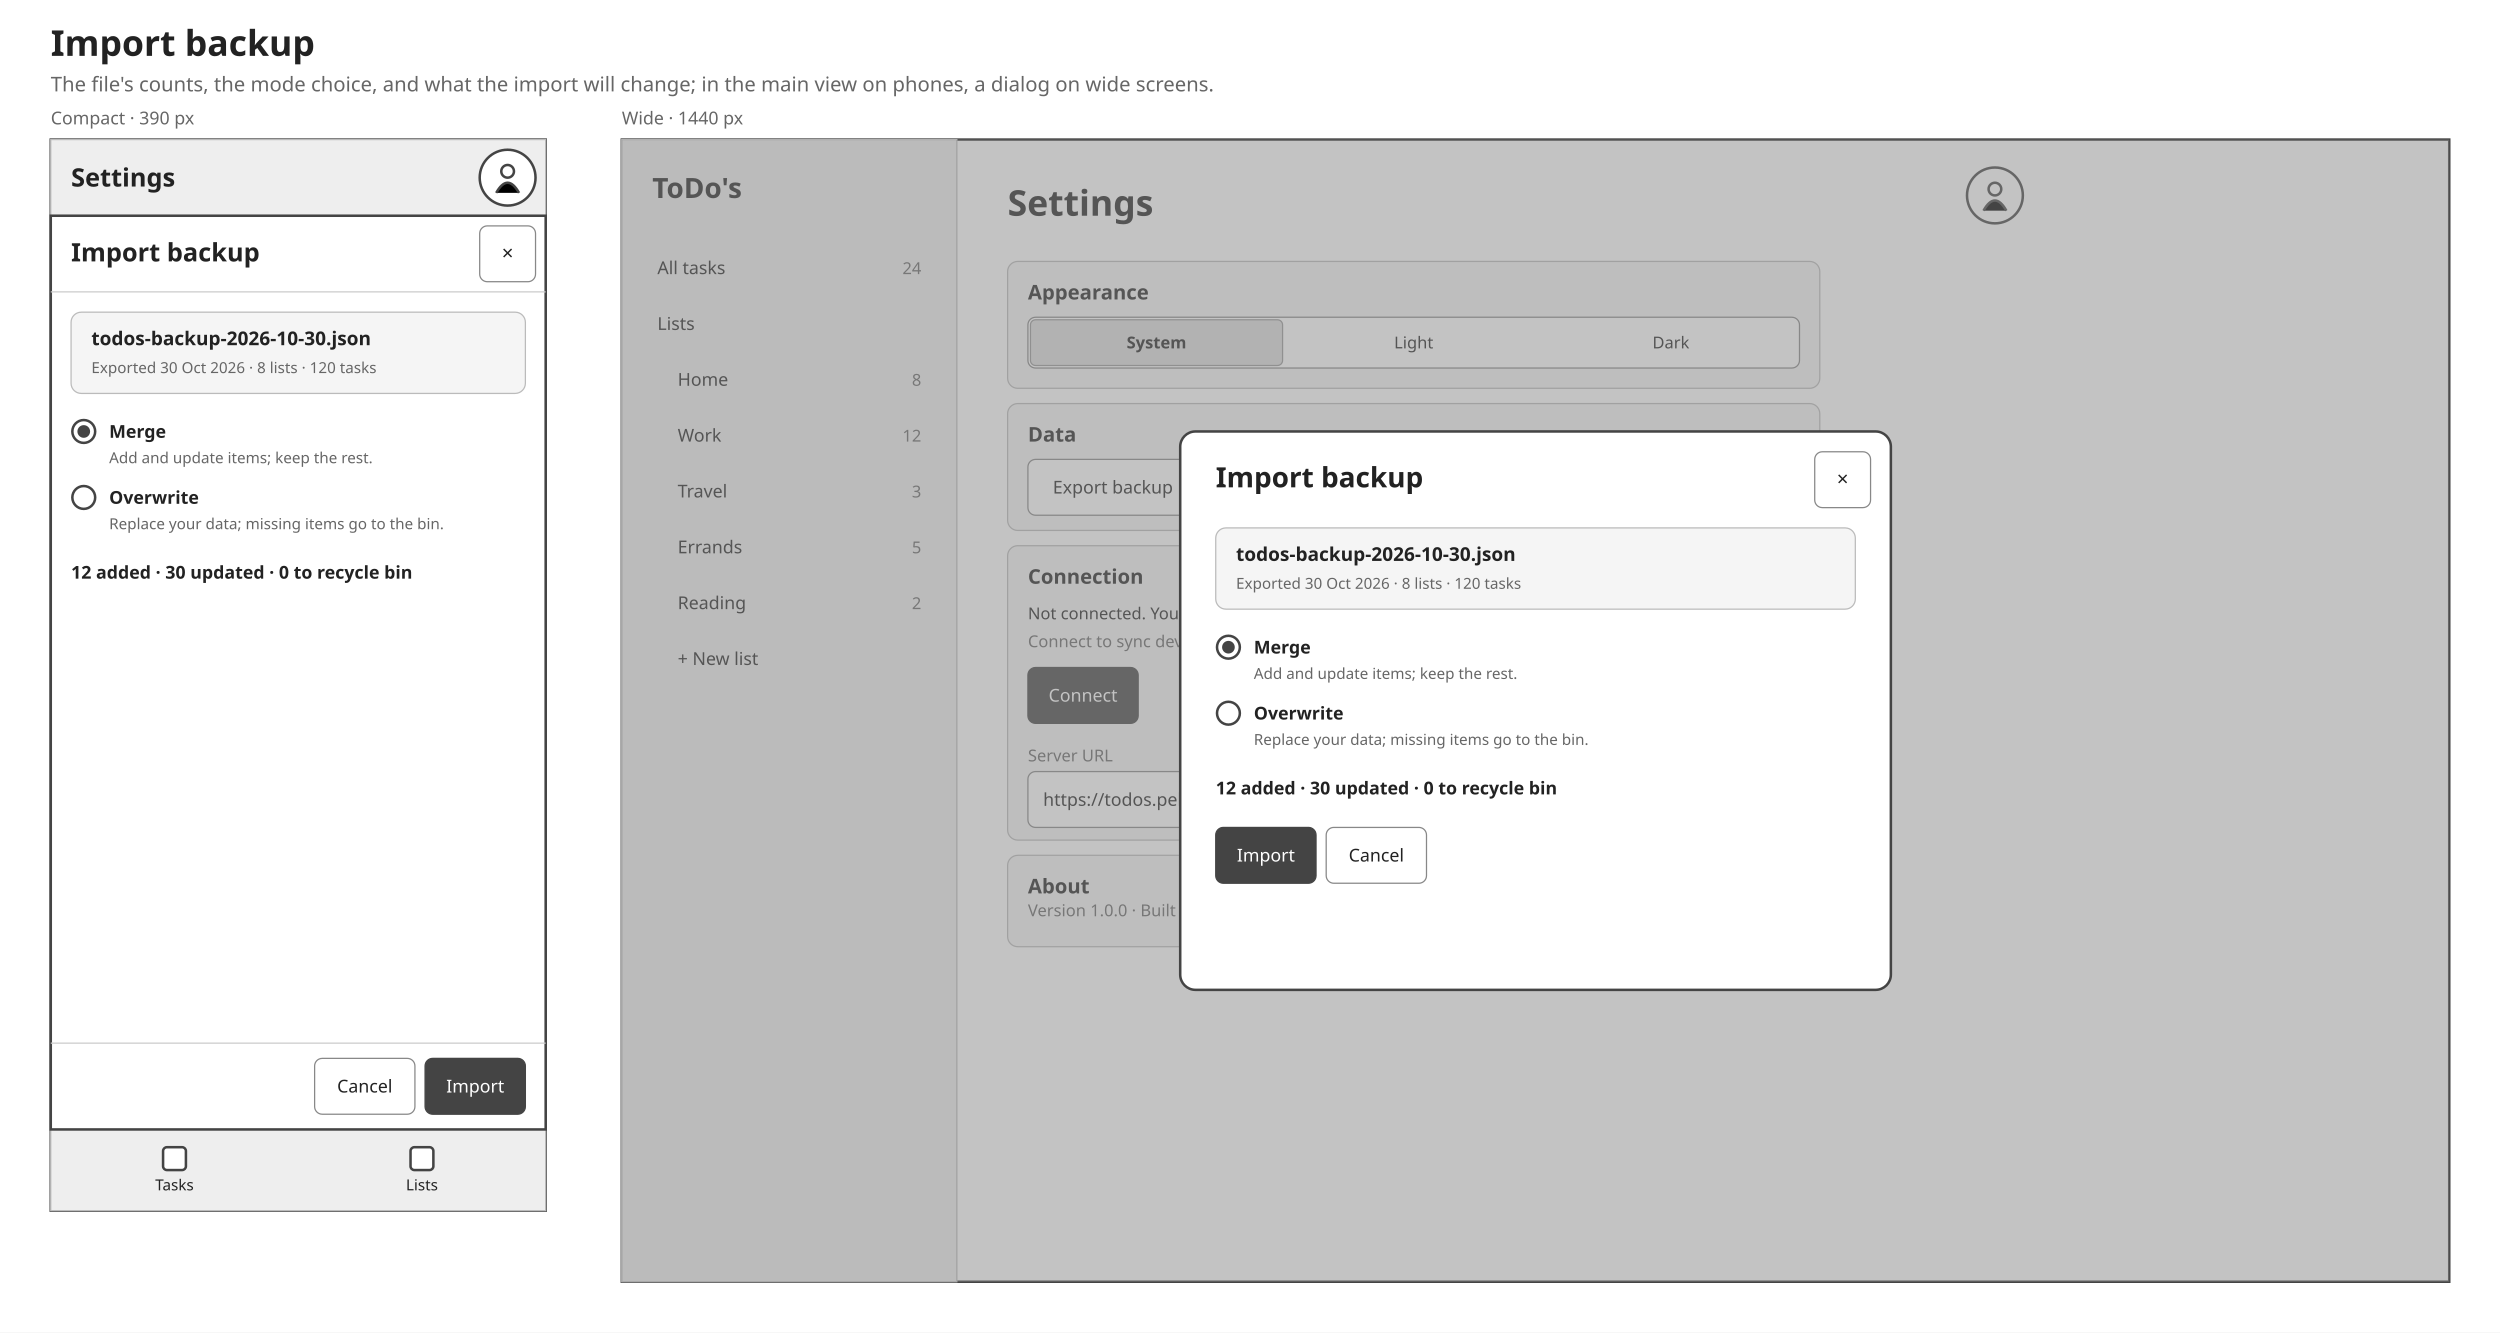
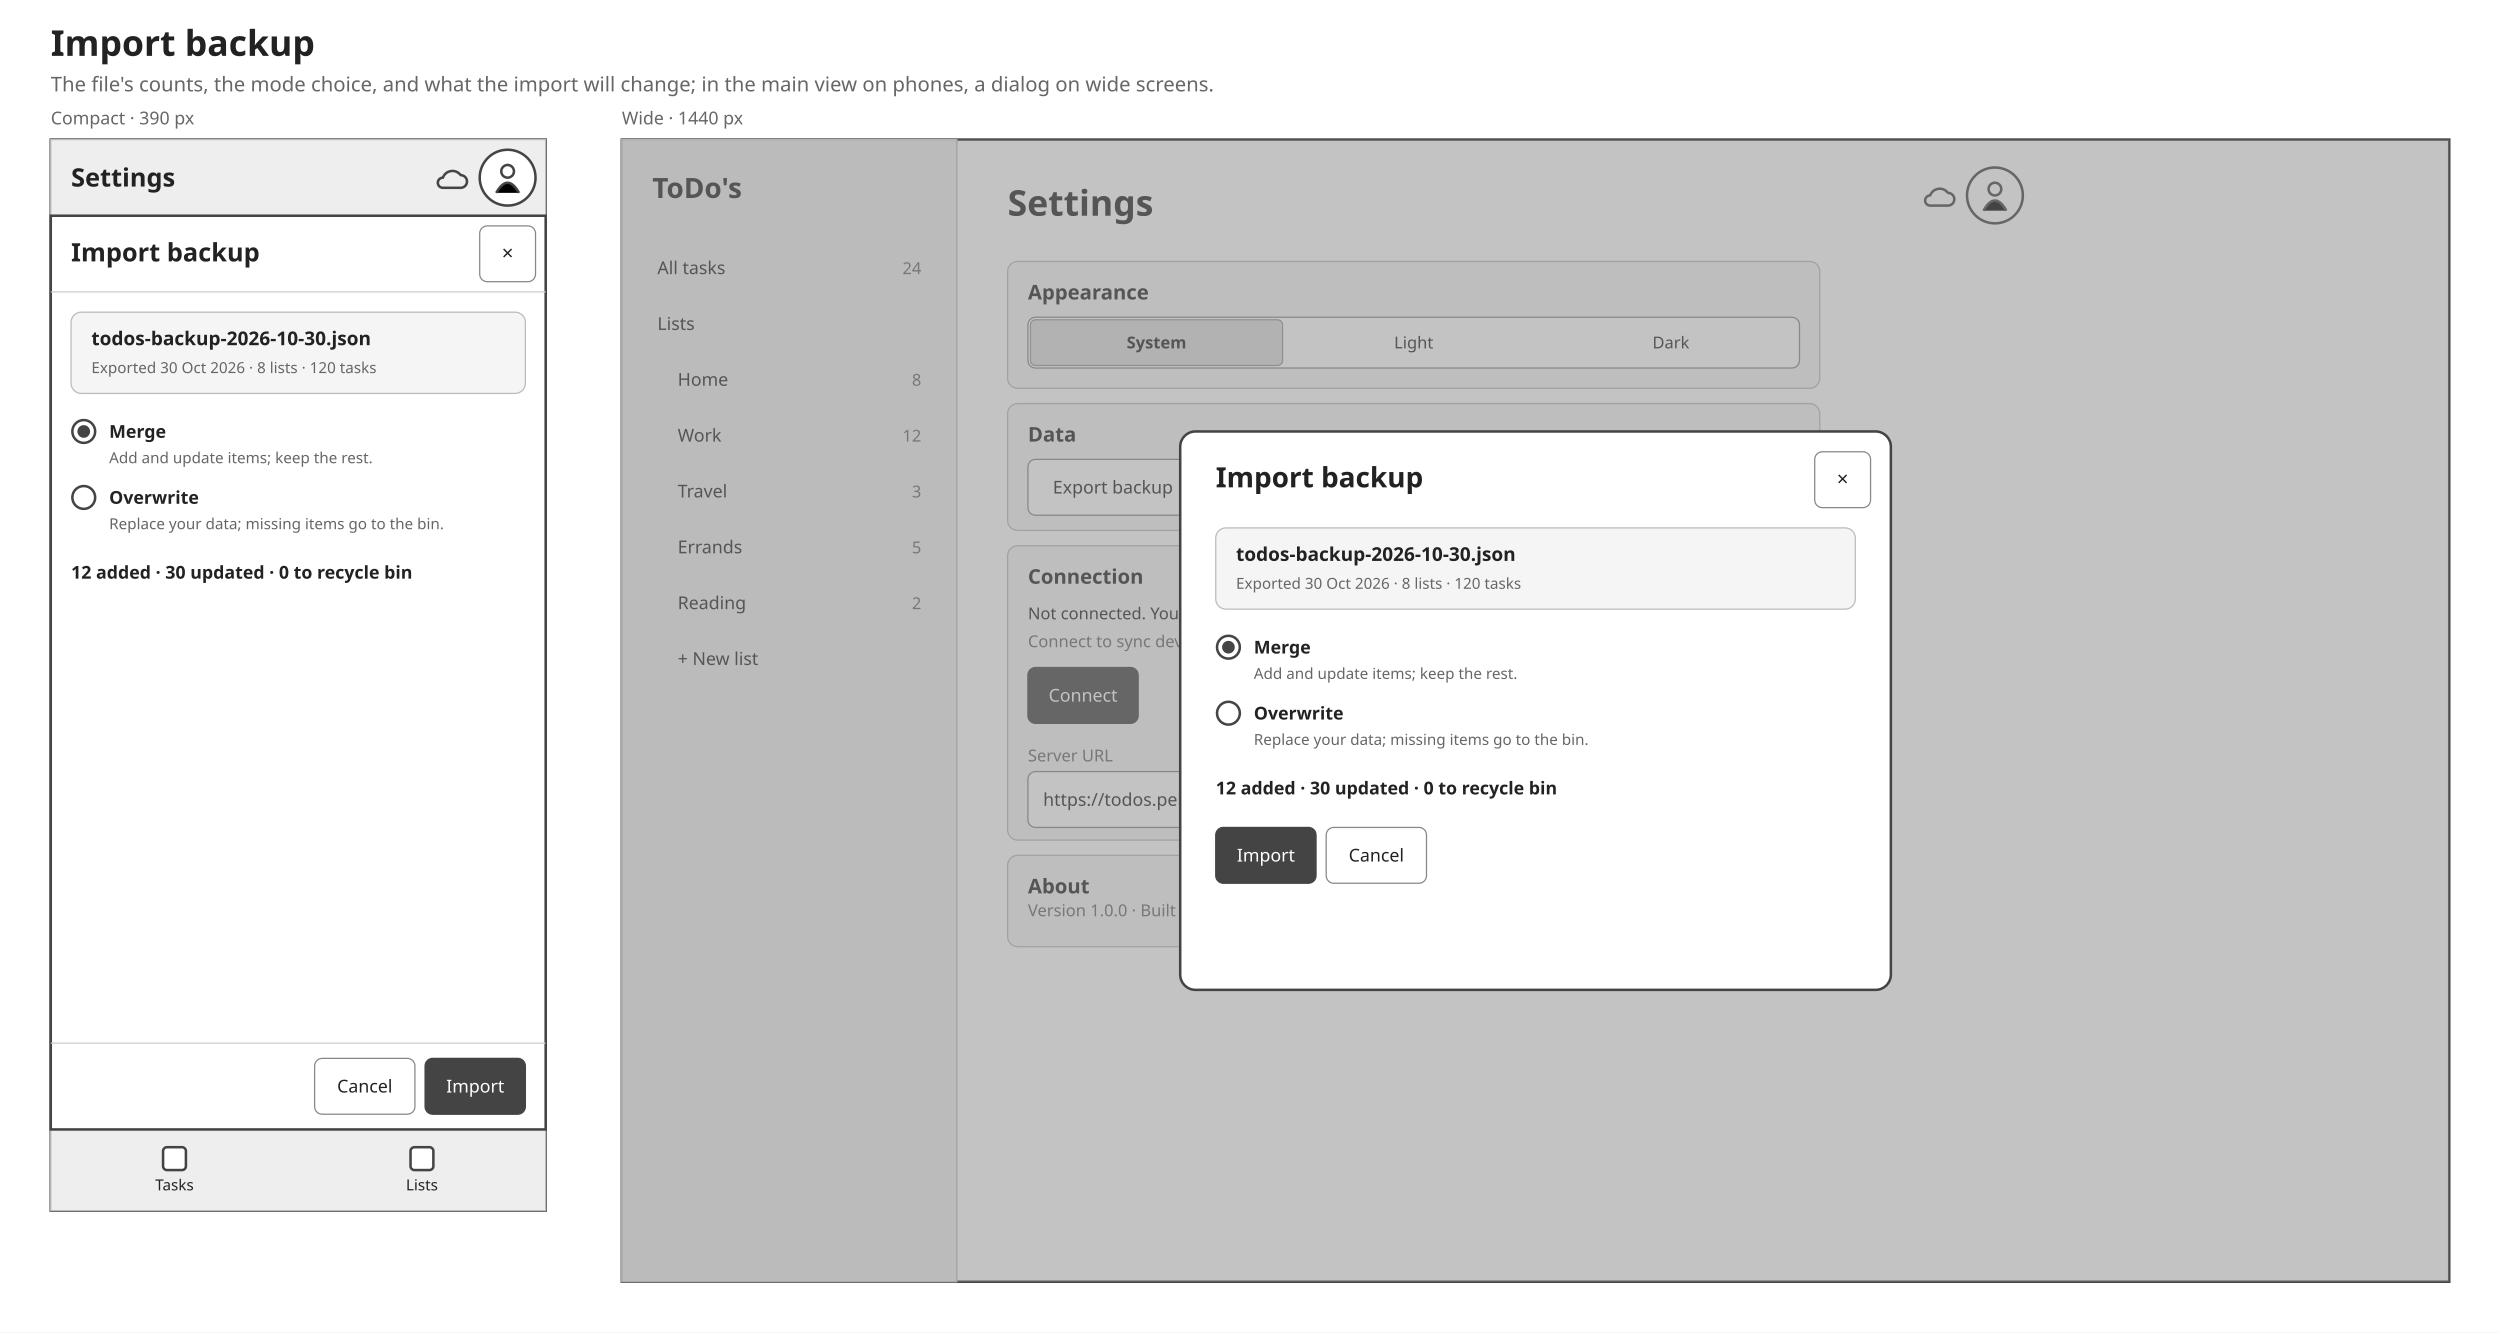
<svg xmlns="http://www.w3.org/2000/svg" width="1970" height="1050" viewBox="0 0 1970 1050">
  <style>
text { font-family: sans-serif; fill: #222222; }
.muted { fill: #666666; }
.on-primary { fill: #ffffff; }
.bold { font-weight: bold; }
rect.frame { fill: #ffffff; stroke: #444444; stroke-width: 2; }
.bar { fill: #eeeeee; stroke: #bbbbbb; }
.box { fill: #f5f5f5; stroke: #bbbbbb; }
.control { fill: #ffffff; stroke: #888888; }
.disabled { fill: #f5f5f5; stroke: #cccccc; }
.primary { fill: #444444; stroke: #444444; }
.selected { fill: #dddddd; stroke: #999999; }
.chip { fill: #eeeeee; stroke: #cccccc; }
.signal { fill: #ffffff; stroke: #222222; stroke-width: 2; }
.scrim { fill: #888888; fill-opacity: 0.5; }
.rule { stroke: #cccccc; }
.drop { stroke: #222222; stroke-width: 3; }
.icon { fill: #ffffff; stroke: #444444; stroke-width: 2; }
.icon-fill { fill: #444444; stroke: #444444; stroke-width: 2; }
.icon-mark { fill: none; stroke: #ffffff; stroke-width: 2; }
.icon-line { stroke: #444444; stroke-width: 2; }
.icon-line-open { fill: none; stroke: #444444; stroke-width: 2; stroke-linecap: round; stroke-linejoin: round; }
  </style>
  <rect x="0" y="0" width="1970" height="1050" fill="#ffffff" />
  <text x="40" y="44" font-size="28" class="bold">Import backup</text>
  <text x="40" y="72" font-size="16" class="muted">The file's counts, the mode choice, and what the import will change; in the main view on phones, a dialog on wide screens.</text>
  <text x="40" y="98" font-size="14" class="muted">Compact · 390 px</text>
  <text x="490" y="98" font-size="14" class="muted">Wide · 1440 px</text>
  <g class="frame" data-width="390" data-height="844" transform="translate(40 110)">
    <rect x="0" y="0" width="390" height="844" rx="0" class="frame" />
    <rect x="0" y="0" width="390" height="60" rx="0" class="bar" />
    <circle cx="360" cy="30" r="22" class="icon" />
    <circle cx="360" cy="25" r="5" class="icon" />
    <path d="M 351 42 Q 360 26 369 42" class="icon-line" />
+     <path d="M 309 38 H 323 A 5 5 0 0 0 323 28 A 8 8 0 0 0 309 30 A 4 4 0 0 0 309 38 Z" class="icon-line-open" />
    <text x="16" y="37" font-size="20" class="bold">Settings</text>
    <rect x="12" y="72" width="366" height="100" rx="8" class="box" />
    <text x="28" y="102" font-size="16" class="bold">Appearance</text>
    <rect x="28" y="116" width="334" height="40" rx="6" class="control" />
    <rect x="30" y="118" width="107.333" height="36" rx="4" class="selected" />
    <text x="83.667" y="140.55" font-size="13" class="bold" text-anchor="middle">System</text>
    <text x="195" y="140.55" font-size="13" text-anchor="middle">Light</text>
    <text x="306.333" y="140.55" font-size="13" text-anchor="middle">Dark</text>
    <rect x="12" y="184" width="366" height="100" rx="8" class="box" />
    <text x="28" y="214" font-size="16" class="bold">Data</text>
    <rect x="28" y="228" width="133.92" height="44" rx="6" class="control" />
    <text x="94.96" y="254.9" font-size="14" text-anchor="middle">Export backup</text>
    <rect x="169.92" y="228" width="133.92" height="44" rx="6" class="control" />
    <text x="236.88" y="254.9" font-size="14" text-anchor="middle">Import backup</text>
    <rect x="12" y="296" width="366" height="232" rx="8" class="box" />
    <text x="28" y="326" font-size="16" class="bold">Connection</text>
    <text x="28" y="354" font-size="13">Not connected. Your data stays on this device.</text>
    <text x="28" y="376" font-size="13" class="muted">Connect to sync devices and share lists.</text>
    <rect x="28" y="392" width="86.88" height="44" rx="6" class="primary" />
    <text x="71.44" y="418.9" font-size="14" class="on-primary" text-anchor="middle">Connect</text>
    <text x="28" y="466" font-size="13" class="muted">Server URL</text>
    <rect x="28" y="474" width="334" height="44" rx="6" class="control" />
    <text x="40" y="501" font-size="14">https://todos.pellicciotta.com</text>
    <rect x="12" y="540" width="366" height="72" rx="8" class="box" />
    <text x="28" y="570" font-size="16" class="bold">About</text>
    <text x="28" y="588" font-size="13" class="muted">Version 1.0.0 · Built 3 Nov 2026</text>
    <rect x="0" y="780" width="390" height="64" rx="0" class="bar" />
    <rect x="88.5" y="794" width="18" height="18" rx="3" class="icon" />
    <text x="97.5" y="828" font-size="12" text-anchor="middle">Tasks</text>
    <rect x="283.5" y="794" width="18" height="18" rx="3" class="icon" />
    <text x="292.5" y="828" font-size="12" text-anchor="middle">Lists</text>
    <rect x="0" y="60" width="390" height="720" rx="0" class="frame" />
    <text x="16" y="96" font-size="20" class="bold">Import backup</text>
    <rect x="338" y="68" width="44" height="44" rx="6" class="control" />
    <text x="360" y="95" font-size="16" text-anchor="middle">×</text>
    <line x1="0" y1="120" x2="390" y2="120" class="rule" />
    <rect x="16" y="136" width="358" height="64" rx="8" class="box" />
    <text x="32" y="162" font-size="15" class="bold">todos-backup-2026-10-30.json</text>
    <text x="32" y="184" font-size="12" class="muted">Exported 30 Oct 2026 · 8 lists · 120 tasks</text>
    <circle cx="26" cy="230" r="9" class="icon" />
    <circle cx="26" cy="230" r="4" class="icon-fill" />
    <text x="46" y="235" font-size="14" class="bold">Merge</text>
    <text x="46" y="255" font-size="12" class="muted">Add and update items; keep the rest.</text>
    <circle cx="26" cy="282" r="9" class="icon" />
    <text x="46" y="287" font-size="14" class="bold">Overwrite</text>
    <text x="46" y="307" font-size="12" class="muted">Replace your data; missing items go to the bin.</text>
    <text x="16" y="346" font-size="14" class="bold">12 added · 30 updated · 0 to recycle bin</text>
    <line x1="0" y1="712" x2="390" y2="712" class="rule" />
    <rect x="294.96" y="724" width="79.04" height="44" rx="6" class="primary" />
    <text x="334.48" y="750.9" font-size="14" class="on-primary" text-anchor="middle">Import</text>
    <rect x="207.92" y="724" width="79.04" height="44" rx="6" class="control" />
    <text x="247.44" y="750.9" font-size="14" text-anchor="middle">Cancel</text>
  </g>
  <g class="frame" data-width="1440" data-height="900" transform="translate(490 110)">
    <rect x="0" y="0" width="1440" height="900" rx="0" class="frame" />
    <rect x="0" y="0" width="264" height="900" rx="0" class="bar" />
    <text x="24" y="46" font-size="22" class="bold">ToDo's</text>
    <text x="28" y="106" font-size="14">All tasks</text>
    <text x="236" y="106" font-size="13" class="muted" text-anchor="end">24</text>
    <text x="28" y="150" font-size="14">Lists</text>
    <text x="44" y="194" font-size="14">Home</text>
    <text x="236" y="194" font-size="13" class="muted" text-anchor="end">8</text>
    <text x="44" y="238" font-size="14">Work</text>
    <text x="236" y="238" font-size="13" class="muted" text-anchor="end">12</text>
    <text x="44" y="282" font-size="14">Travel</text>
    <text x="236" y="282" font-size="13" class="muted" text-anchor="end">3</text>
    <text x="44" y="326" font-size="14">Errands</text>
    <text x="236" y="326" font-size="13" class="muted" text-anchor="end">5</text>
    <text x="44" y="370" font-size="14">Reading</text>
    <text x="236" y="370" font-size="13" class="muted" text-anchor="end">2</text>
    <text x="44" y="414" font-size="14">+ New list</text>
    <circle cx="1082" cy="44" r="22" class="icon" />
    <circle cx="1082" cy="39" r="5" class="icon" />
    <path d="M 1073 56 Q 1082 40 1091 56" class="icon-line" />
+     <path d="M 1031 52 H 1045 A 5 5 0 0 0 1045 42 A 8 8 0 0 0 1031 44 A 4 4 0 0 0 1031 52 Z" class="icon-line-open" />
    <text x="304" y="60" font-size="28" class="bold">Settings</text>
    <rect x="304" y="96" width="640" height="100" rx="8" class="box" />
    <text x="320" y="126" font-size="16" class="bold">Appearance</text>
    <rect x="320" y="140" width="608" height="40" rx="6" class="control" />
    <rect x="322" y="142" width="198.667" height="36" rx="4" class="selected" />
    <text x="421.333" y="164.55" font-size="13" class="bold" text-anchor="middle">System</text>
    <text x="624" y="164.55" font-size="13" text-anchor="middle">Light</text>
    <text x="826.667" y="164.55" font-size="13" text-anchor="middle">Dark</text>
    <rect x="304" y="208" width="640" height="100" rx="8" class="box" />
    <text x="320" y="238" font-size="16" class="bold">Data</text>
    <rect x="320" y="252" width="133.92" height="44" rx="6" class="control" />
    <text x="386.96" y="278.9" font-size="14" text-anchor="middle">Export backup</text>
    <rect x="461.92" y="252" width="133.92" height="44" rx="6" class="control" />
    <text x="528.88" y="278.9" font-size="14" text-anchor="middle">Import backup</text>
    <rect x="304" y="320" width="640" height="232" rx="8" class="box" />
    <text x="320" y="350" font-size="16" class="bold">Connection</text>
    <text x="320" y="378" font-size="13">Not connected. Your data stays on this device.</text>
    <text x="320" y="400" font-size="13" class="muted">Connect to sync devices and share lists.</text>
    <rect x="320" y="416" width="86.88" height="44" rx="6" class="primary" />
    <text x="363.44" y="442.9" font-size="14" class="on-primary" text-anchor="middle">Connect</text>
    <text x="320" y="490" font-size="13" class="muted">Server URL</text>
    <rect x="320" y="498" width="608" height="44" rx="6" class="control" />
    <text x="332" y="525" font-size="14">https://todos.pellicciotta.com</text>
    <rect x="304" y="564" width="640" height="72" rx="8" class="box" />
    <text x="320" y="594" font-size="16" class="bold">About</text>
    <text x="320" y="612" font-size="13" class="muted">Version 1.0.0 · Built 3 Nov 2026</text>
    <rect x="0" y="0" width="1440" height="900" rx="0" class="scrim" />
    <rect x="440" y="230" width="560" height="440" rx="12" class="frame" />
    <text x="468" y="274" font-size="22" class="bold">Import backup</text>
    <rect x="940" y="246" width="44" height="44" rx="6" class="control" />
    <text x="962" y="273" font-size="16" text-anchor="middle">×</text>
    <rect x="468" y="306" width="504" height="64" rx="8" class="box" />
    <text x="484" y="332" font-size="15" class="bold">todos-backup-2026-10-30.json</text>
    <text x="484" y="354" font-size="12" class="muted">Exported 30 Oct 2026 · 8 lists · 120 tasks</text>
    <circle cx="478" cy="400" r="9" class="icon" />
    <circle cx="478" cy="400" r="4" class="icon-fill" />
    <text x="498" y="405" font-size="14" class="bold">Merge</text>
    <text x="498" y="425" font-size="12" class="muted">Add and update items; keep the rest.</text>
    <circle cx="478" cy="452" r="9" class="icon" />
    <text x="498" y="457" font-size="14" class="bold">Overwrite</text>
    <text x="498" y="477" font-size="12" class="muted">Replace your data; missing items go to the bin.</text>
    <text x="468" y="516" font-size="14" class="bold">12 added · 30 updated · 0 to recycle bin</text>
    <rect x="468" y="542" width="79.04" height="44" rx="6" class="primary" />
    <text x="507.52" y="568.9" font-size="14" class="on-primary" text-anchor="middle">Import</text>
    <rect x="555.04" y="542" width="79.04" height="44" rx="6" class="control" />
    <text x="594.56" y="568.9" font-size="14" text-anchor="middle">Cancel</text>
  </g>
</svg>
